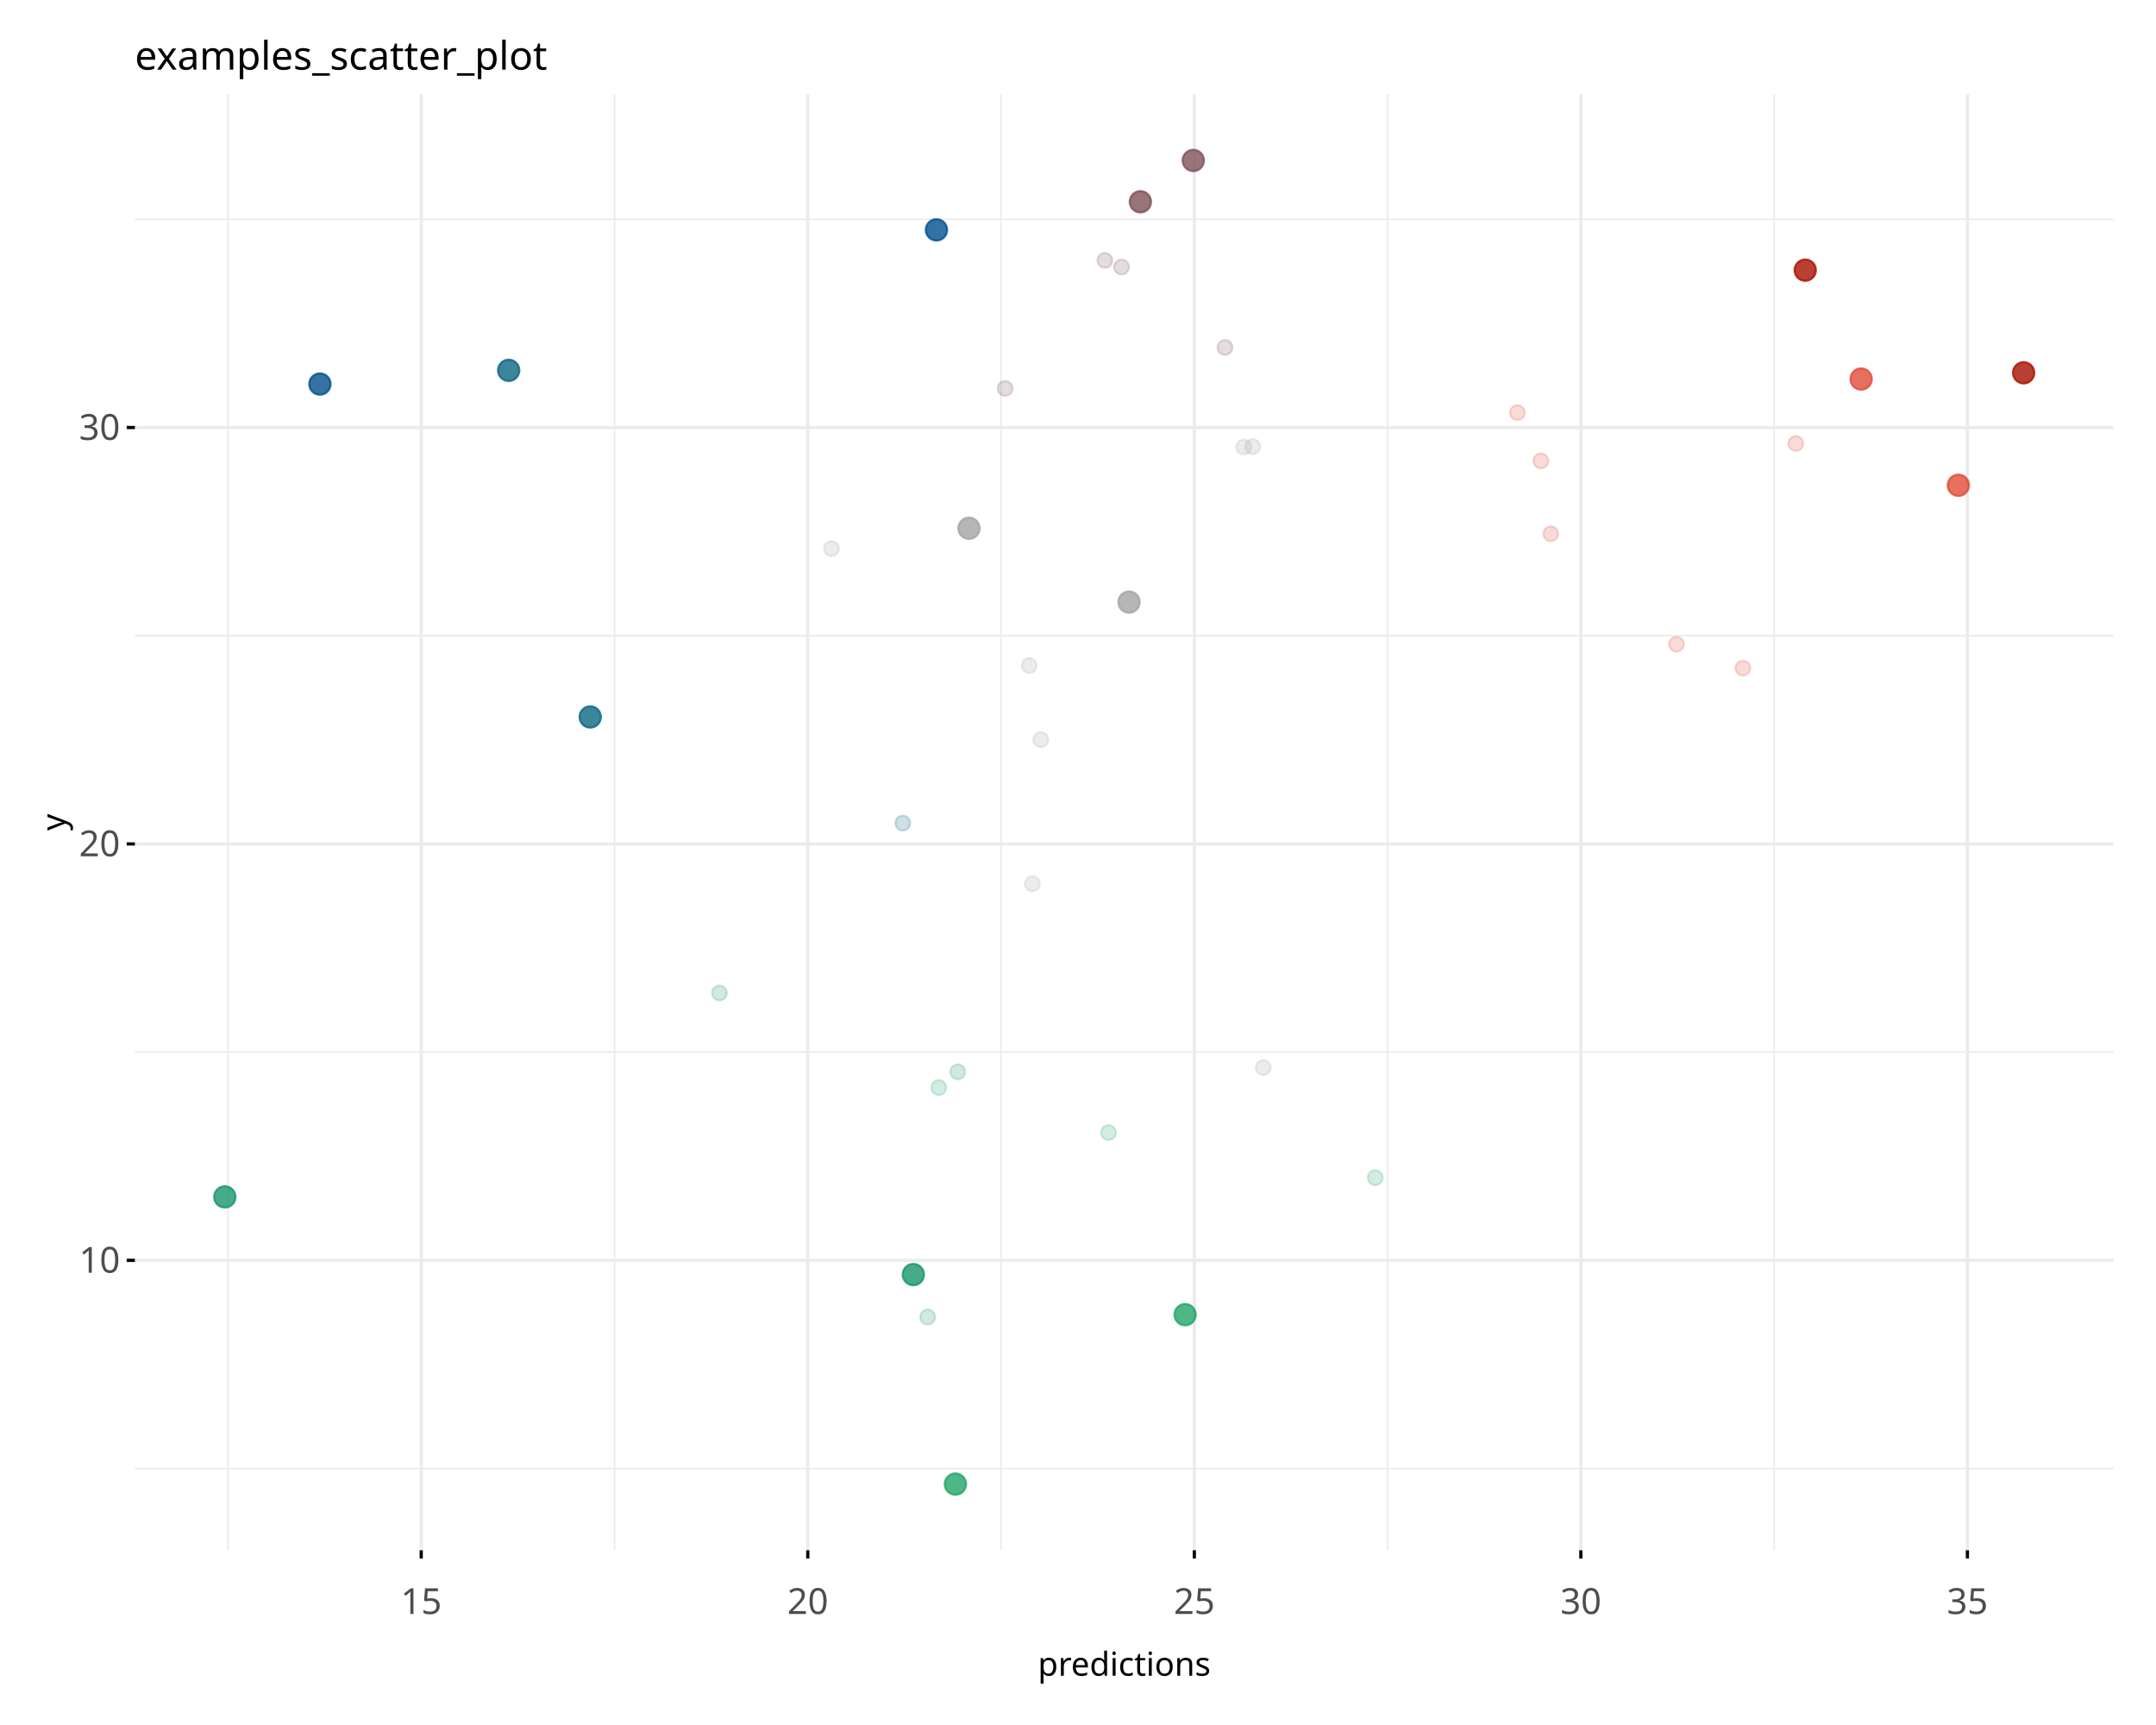
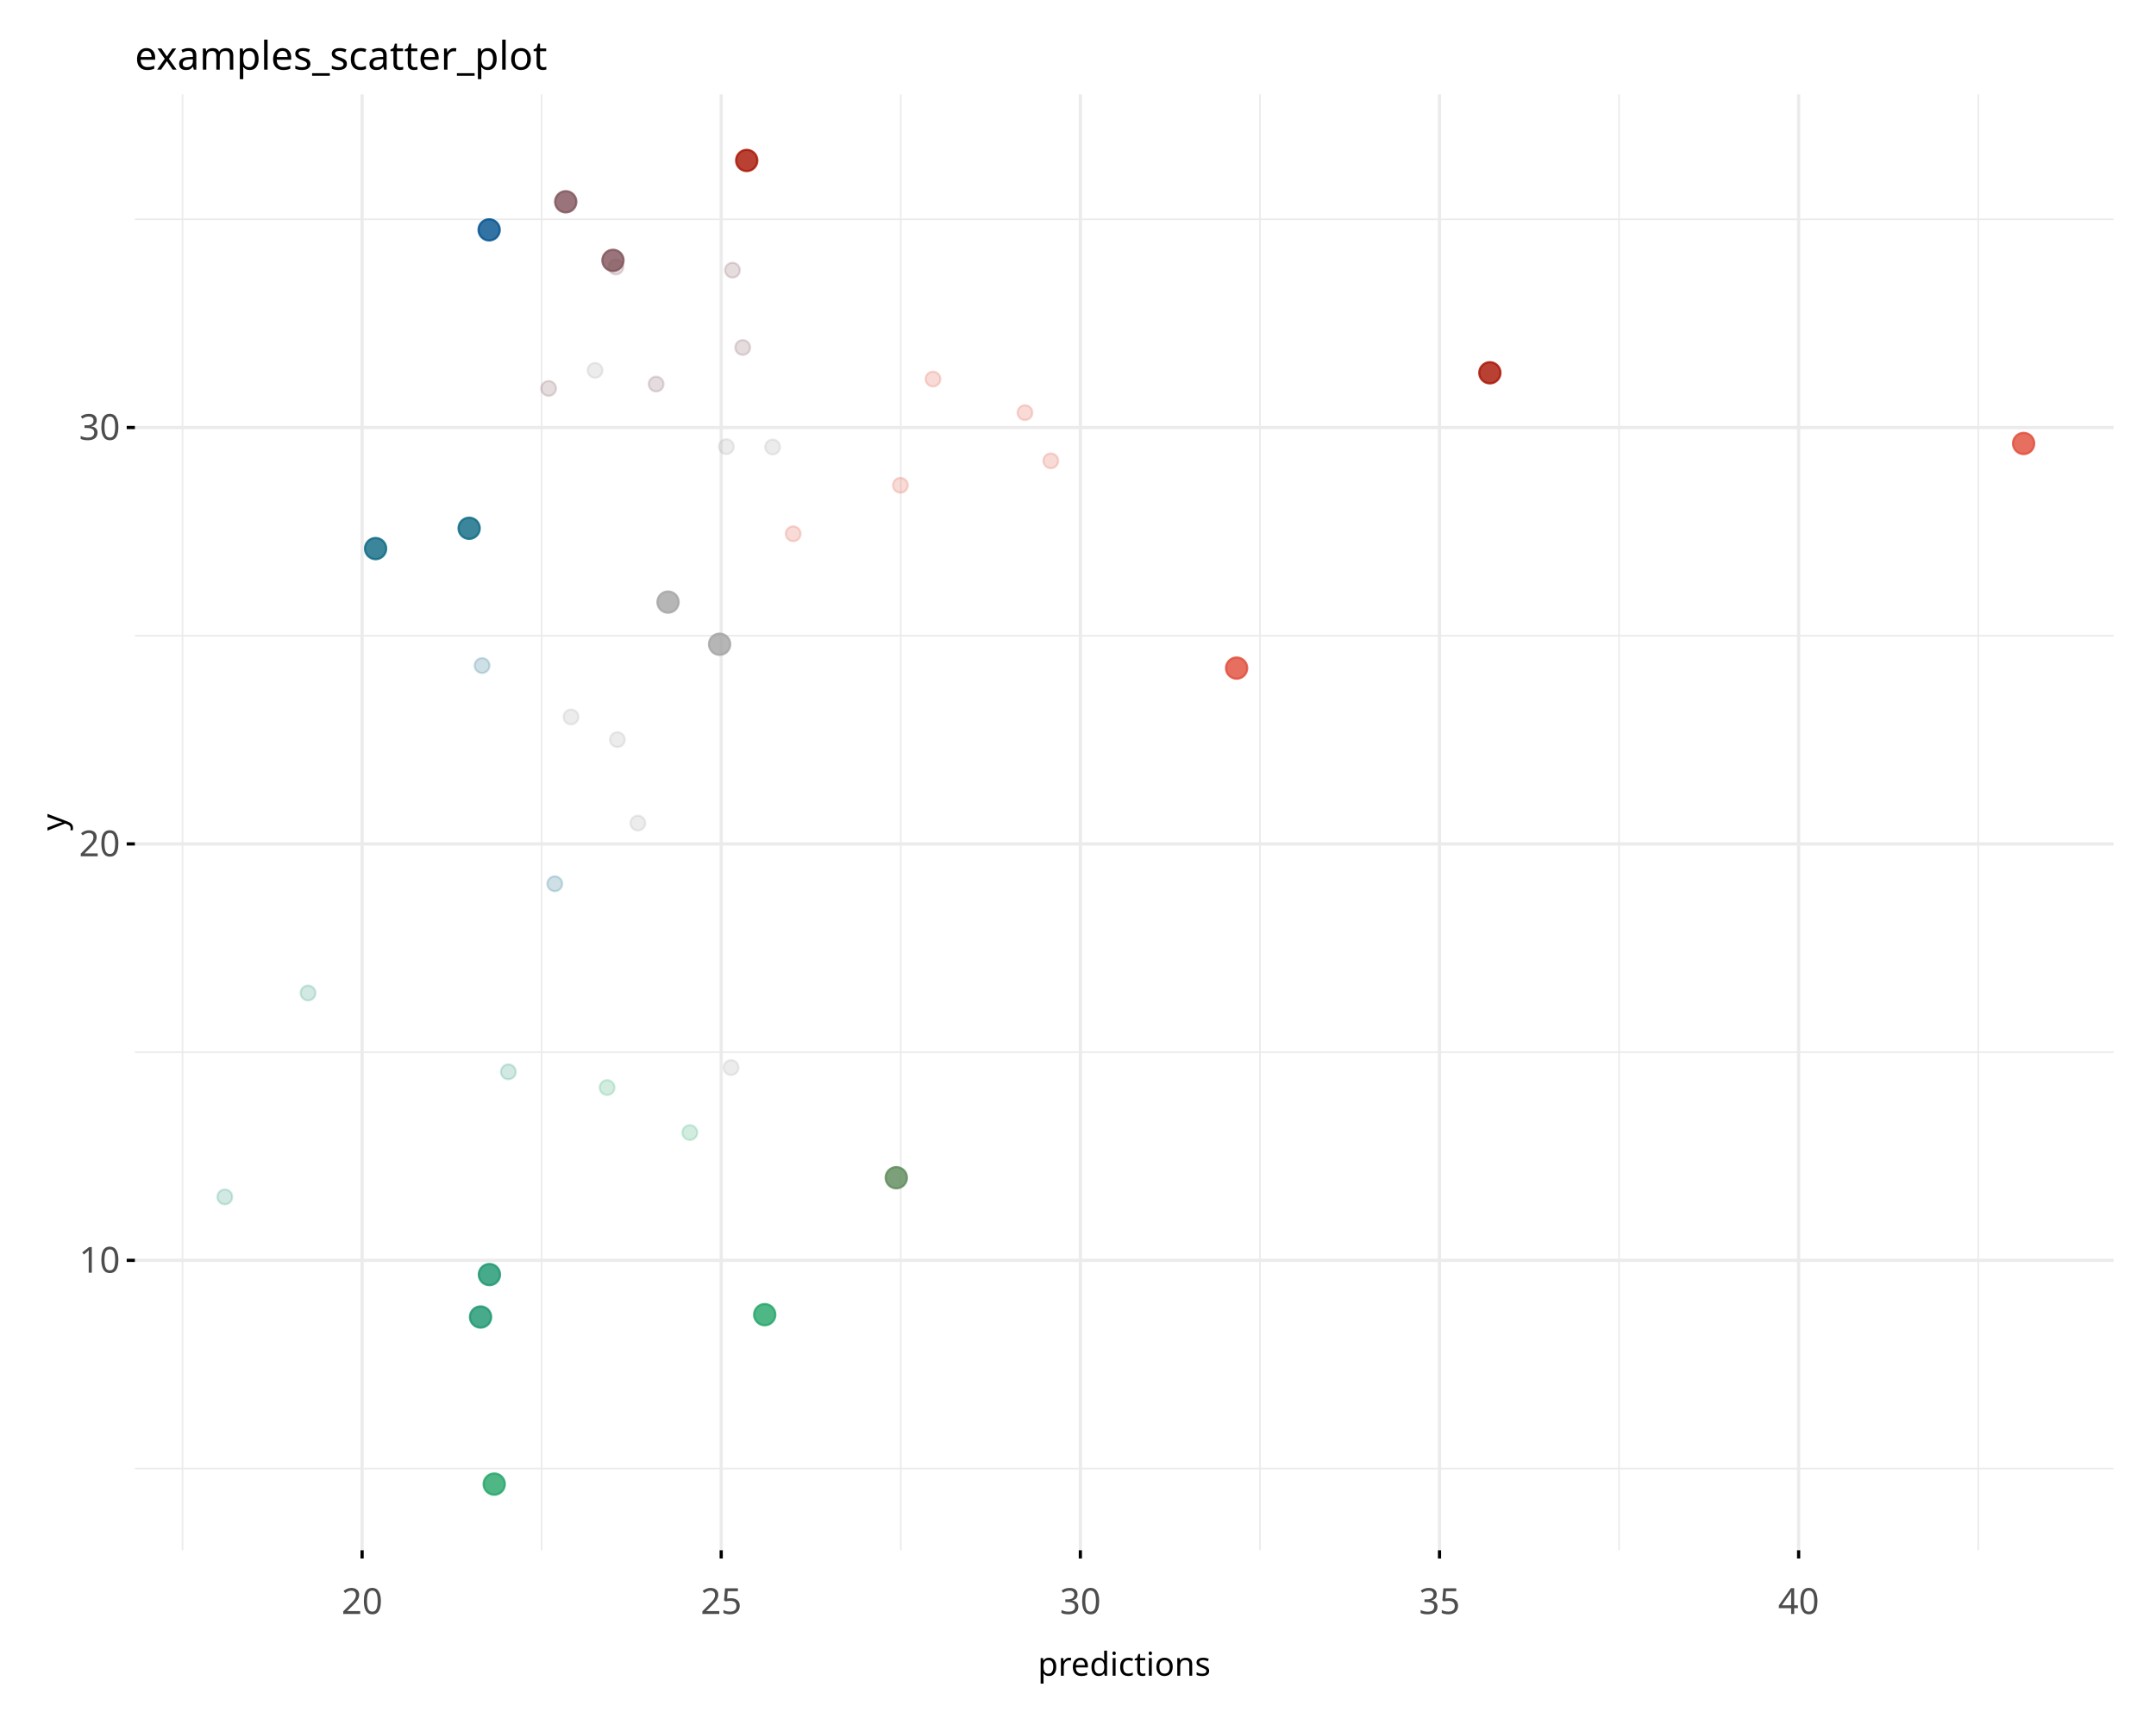
<svg xmlns="http://www.w3.org/2000/svg" class="svglite" data-engine-version="2.0" width="720.00pt" height="576.00pt" viewBox="0 0 720.00 576.00">
  <defs>
    <style type="text/css">
    .svglite line, .svglite polyline, .svglite polygon, .svglite path, .svglite rect, .svglite circle {
      fill: none;
      stroke: #000000;
      stroke-linecap: round;
      stroke-linejoin: round;
      stroke-miterlimit: 10.00;
    }
  </style>
  </defs>
  <rect width="100%" height="100%" style="stroke: none; fill: #FFFFFF;" />
  <defs>
    <clipPath id="cpMC4wMHw3MjAuMDB8MC4wMHw1NzYuMDA=">
      <rect x="0.00" y="0.00" width="720.00" height="576.00" />
    </clipPath>
  </defs>
  <g clip-path="url(#cpMC4wMHw3MjAuMDB8MC4wMHw1NzYuMDA=)">
    <polyline points="45.05,490.37 705.83,490.37 " style="stroke-width: 0.53; stroke: #EBEBEB; stroke-linecap: butt;" />
    <polyline points="45.05,351.32 705.83,351.32 " style="stroke-width: 0.53; stroke: #EBEBEB; stroke-linecap: butt;" />
    <polyline points="45.05,212.27 705.83,212.27 " style="stroke-width: 0.53; stroke: #EBEBEB; stroke-linecap: butt;" />
    <polyline points="45.05,73.22 705.83,73.22 " style="stroke-width: 0.53; stroke: #EBEBEB; stroke-linecap: butt;" />
-     <polyline points="76.13,517.66 76.13,31.48 " style="stroke-width: 0.53; stroke: #EBEBEB; stroke-linecap: butt;" />
-     <polyline points="205.22,517.66 205.22,31.48 " style="stroke-width: 0.53; stroke: #EBEBEB; stroke-linecap: butt;" />
-     <polyline points="334.30,517.66 334.30,31.48 " style="stroke-width: 0.53; stroke: #EBEBEB; stroke-linecap: butt;" />
-     <polyline points="463.39,517.66 463.39,31.48 " style="stroke-width: 0.53; stroke: #EBEBEB; stroke-linecap: butt;" />
-     <polyline points="592.48,517.66 592.48,31.48 " style="stroke-width: 0.53; stroke: #EBEBEB; stroke-linecap: butt;" />
+     <polyline points="60.95,517.66 60.95,31.48 " style="stroke-width: 0.53; stroke: #EBEBEB; stroke-linecap: butt;" />
+     <polyline points="180.88,517.66 180.88,31.48 " style="stroke-width: 0.53; stroke: #EBEBEB; stroke-linecap: butt;" />
+     <polyline points="300.82,517.66 300.82,31.48 " style="stroke-width: 0.53; stroke: #EBEBEB; stroke-linecap: butt;" />
+     <polyline points="420.76,517.66 420.76,31.48 " style="stroke-width: 0.53; stroke: #EBEBEB; stroke-linecap: butt;" />
+     <polyline points="540.69,517.66 540.69,31.48 " style="stroke-width: 0.53; stroke: #EBEBEB; stroke-linecap: butt;" />
+     <polyline points="660.63,517.66 660.63,31.48 " style="stroke-width: 0.53; stroke: #EBEBEB; stroke-linecap: butt;" />
    <polyline points="45.05,420.84 705.83,420.84 " style="stroke-width: 1.07; stroke: #EBEBEB; stroke-linecap: butt;" />
    <polyline points="45.05,281.80 705.83,281.80 " style="stroke-width: 1.07; stroke: #EBEBEB; stroke-linecap: butt;" />
    <polyline points="45.05,142.75 705.83,142.75 " style="stroke-width: 1.07; stroke: #EBEBEB; stroke-linecap: butt;" />
-     <polyline points="140.67,517.66 140.67,31.48 " style="stroke-width: 1.07; stroke: #EBEBEB; stroke-linecap: butt;" />
-     <polyline points="269.76,517.66 269.76,31.48 " style="stroke-width: 1.07; stroke: #EBEBEB; stroke-linecap: butt;" />
-     <polyline points="398.85,517.66 398.85,31.48 " style="stroke-width: 1.07; stroke: #EBEBEB; stroke-linecap: butt;" />
-     <polyline points="527.93,517.66 527.93,31.48 " style="stroke-width: 1.07; stroke: #EBEBEB; stroke-linecap: butt;" />
-     <polyline points="657.02,517.66 657.02,31.48 " style="stroke-width: 1.07; stroke: #EBEBEB; stroke-linecap: butt;" />
-     <circle cx="309.79" cy="439.77" r="2.49" style="stroke-width: 0.71; stroke: #19956E; stroke-opacity: 0.20; fill: #19956E; fill-opacity: 0.20;" />
-     <circle cx="240.26" cy="331.57" r="2.49" style="stroke-width: 0.71; stroke: #19956E; stroke-opacity: 0.20; fill: #19956E; fill-opacity: 0.20;" />
-     <circle cx="559.86" cy="215.12" r="2.49" style="stroke-width: 0.71; stroke: #E04B39; stroke-opacity: 0.20; fill: #E04B39; fill-opacity: 0.20;" />
-     <circle cx="506.76" cy="137.79" r="2.49" style="stroke-width: 0.71; stroke: #E04B39; stroke-opacity: 0.20; fill: #E04B39; fill-opacity: 0.20;" />
-     <circle cx="301.49" cy="274.84" r="2.49" style="stroke-width: 0.71; stroke: #0A6882; stroke-opacity: 0.20; fill: #0A6882; fill-opacity: 0.20;" />
-     <circle cx="418.35" cy="149.14" r="2.49" style="stroke-width: 0.71; stroke: #A4A4A4; stroke-opacity: 0.20; fill: #A4A4A4; fill-opacity: 0.20;" />
-     <circle cx="374.55" cy="89.16" r="2.49" style="stroke-width: 0.71; stroke: #805259; stroke-opacity: 0.20; fill: #805259; fill-opacity: 0.20;" />
-     <circle cx="599.71" cy="148.08" r="2.49" style="stroke-width: 0.71; stroke: #E04B39; stroke-opacity: 0.20; fill: #E04B39; fill-opacity: 0.20;" />
-     <circle cx="415.36" cy="149.26" r="2.49" style="stroke-width: 0.71; stroke: #A4A4A4; stroke-opacity: 0.20; fill: #A4A4A4; fill-opacity: 0.20;" />
-     <circle cx="368.98" cy="86.94" r="2.49" style="stroke-width: 0.71; stroke: #805259; stroke-opacity: 0.20; fill: #805259; fill-opacity: 0.20;" />
-     <circle cx="343.71" cy="222.24" r="2.49" style="stroke-width: 0.71; stroke: #A4A4A4; stroke-opacity: 0.20; fill: #A4A4A4; fill-opacity: 0.20;" />
-     <circle cx="319.85" cy="357.90" r="2.49" style="stroke-width: 0.71; stroke: #19956E; stroke-opacity: 0.20; fill: #19956E; fill-opacity: 0.20;" />
-     <circle cx="517.88" cy="178.23" r="2.49" style="stroke-width: 0.71; stroke: #E04B39; stroke-opacity: 0.20; fill: #E04B39; fill-opacity: 0.20;" />
-     <circle cx="514.57" cy="153.88" r="2.49" style="stroke-width: 0.71; stroke: #E04B39; stroke-opacity: 0.20; fill: #E04B39; fill-opacity: 0.20;" />
-     <circle cx="370.17" cy="378.18" r="2.49" style="stroke-width: 0.71; stroke: #22A567; stroke-opacity: 0.20; fill: #22A567; fill-opacity: 0.20;" />
-     <circle cx="459.28" cy="393.25" r="2.49" style="stroke-width: 0.71; stroke: #22A567; stroke-opacity: 0.20; fill: #22A567; fill-opacity: 0.20;" />
-     <circle cx="582.03" cy="223.09" r="2.49" style="stroke-width: 0.71; stroke: #E04B39; stroke-opacity: 0.20; fill: #E04B39; fill-opacity: 0.20;" />
-     <circle cx="421.89" cy="356.48" r="2.49" style="stroke-width: 0.71; stroke: #A4A4A4; stroke-opacity: 0.20; fill: #A4A4A4; fill-opacity: 0.20;" />
-     <circle cx="409.09" cy="116.03" r="2.49" style="stroke-width: 0.71; stroke: #805259; stroke-opacity: 0.20; fill: #805259; fill-opacity: 0.20;" />
-     <circle cx="313.50" cy="363.15" r="2.49" style="stroke-width: 0.71; stroke: #22A567; stroke-opacity: 0.20; fill: #22A567; fill-opacity: 0.20;" />
-     <circle cx="335.67" cy="129.70" r="2.49" style="stroke-width: 0.71; stroke: #805259; stroke-opacity: 0.20; fill: #805259; fill-opacity: 0.20;" />
-     <circle cx="277.67" cy="183.18" r="2.49" style="stroke-width: 0.71; stroke: #A4A4A4; stroke-opacity: 0.20; fill: #A4A4A4; fill-opacity: 0.20;" />
-     <circle cx="344.75" cy="295.10" r="2.49" style="stroke-width: 0.71; stroke: #A4A4A4; stroke-opacity: 0.20; fill: #A4A4A4; fill-opacity: 0.20;" />
-     <circle cx="347.59" cy="246.97" r="2.49" style="stroke-width: 0.71; stroke: #A4A4A4; stroke-opacity: 0.20; fill: #A4A4A4; fill-opacity: 0.20;" />
-     <circle cx="377.04" cy="201.05" r="3.56" style="stroke-width: 0.71; stroke: #A4A4A4; stroke-opacity: 0.80; fill: #A4A4A4; fill-opacity: 0.80;" />
-     <circle cx="654.00" cy="162.04" r="3.56" style="stroke-width: 0.71; stroke: #E04B39; stroke-opacity: 0.80; fill: #E04B39; fill-opacity: 0.80;" />
-     <circle cx="169.87" cy="123.66" r="3.56" style="stroke-width: 0.71; stroke: #0A6882; stroke-opacity: 0.80; fill: #0A6882; fill-opacity: 0.80;" />
-     <circle cx="621.53" cy="126.57" r="3.56" style="stroke-width: 0.71; stroke: #E04B39; stroke-opacity: 0.80; fill: #E04B39; fill-opacity: 0.80;" />
-     <circle cx="380.83" cy="67.38" r="3.56" style="stroke-width: 0.71; stroke: #805259; stroke-opacity: 0.80; fill: #805259; fill-opacity: 0.80;" />
-     <circle cx="398.50" cy="53.58" r="3.56" style="stroke-width: 0.71; stroke: #805259; stroke-opacity: 0.80; fill: #805259; fill-opacity: 0.80;" />
-     <circle cx="395.77" cy="438.98" r="3.56" style="stroke-width: 0.71; stroke: #22A567; stroke-opacity: 0.80; fill: #22A567; fill-opacity: 0.80;" />
-     <circle cx="312.73" cy="76.75" r="3.56" style="stroke-width: 0.71; stroke: #00508C; stroke-opacity: 0.80; fill: #00508C; fill-opacity: 0.80;" />
-     <circle cx="106.84" cy="128.24" r="3.56" style="stroke-width: 0.71; stroke: #00508C; stroke-opacity: 0.80; fill: #00508C; fill-opacity: 0.80;" />
-     <circle cx="602.86" cy="90.21" r="3.56" style="stroke-width: 0.71; stroke: #A71200; stroke-opacity: 0.80; fill: #A71200; fill-opacity: 0.80;" />
-     <circle cx="197.10" cy="239.40" r="3.56" style="stroke-width: 0.71; stroke: #0A6882; stroke-opacity: 0.80; fill: #0A6882; fill-opacity: 0.80;" />
-     <circle cx="675.79" cy="124.48" r="3.56" style="stroke-width: 0.71; stroke: #A71200; stroke-opacity: 0.80; fill: #A71200; fill-opacity: 0.80;" />
-     <circle cx="323.59" cy="176.40" r="3.56" style="stroke-width: 0.71; stroke: #A4A4A4; stroke-opacity: 0.80; fill: #A4A4A4; fill-opacity: 0.80;" />
-     <circle cx="305.01" cy="425.60" r="3.56" style="stroke-width: 0.71; stroke: #19956E; stroke-opacity: 0.80; fill: #19956E; fill-opacity: 0.80;" />
-     <circle cx="75.08" cy="399.66" r="3.56" style="stroke-width: 0.71; stroke: #19956E; stroke-opacity: 0.80; fill: #19956E; fill-opacity: 0.80;" />
-     <circle cx="319.06" cy="495.56" r="3.56" style="stroke-width: 0.71; stroke: #22A567; stroke-opacity: 0.80; fill: #22A567; fill-opacity: 0.80;" />
+     <polyline points="120.92,517.66 120.92,31.48 " style="stroke-width: 1.07; stroke: #EBEBEB; stroke-linecap: butt;" />
+     <polyline points="240.85,517.66 240.85,31.48 " style="stroke-width: 1.07; stroke: #EBEBEB; stroke-linecap: butt;" />
+     <polyline points="360.79,517.66 360.79,31.48 " style="stroke-width: 1.07; stroke: #EBEBEB; stroke-linecap: butt;" />
+     <polyline points="480.73,517.66 480.73,31.48 " style="stroke-width: 1.07; stroke: #EBEBEB; stroke-linecap: butt;" />
+     <polyline points="600.66,517.66 600.66,31.48 " style="stroke-width: 1.07; stroke: #EBEBEB; stroke-linecap: butt;" />
+     <circle cx="300.69" cy="162.04" r="2.49" style="stroke-width: 0.71; stroke: #E04B39; stroke-opacity: 0.20; fill: #E04B39; fill-opacity: 0.20;" />
+     <circle cx="102.87" cy="331.57" r="2.49" style="stroke-width: 0.71; stroke: #19956E; stroke-opacity: 0.20; fill: #19956E; fill-opacity: 0.20;" />
+     <circle cx="198.73" cy="123.66" r="2.49" style="stroke-width: 0.71; stroke: #A4A4A4; stroke-opacity: 0.20; fill: #A4A4A4; fill-opacity: 0.20;" />
+     <circle cx="311.58" cy="126.57" r="2.49" style="stroke-width: 0.71; stroke: #E04B39; stroke-opacity: 0.20; fill: #E04B39; fill-opacity: 0.20;" />
+     <circle cx="342.29" cy="137.79" r="2.49" style="stroke-width: 0.71; stroke: #E04B39; stroke-opacity: 0.20; fill: #E04B39; fill-opacity: 0.20;" />
+     <circle cx="213.02" cy="274.84" r="2.49" style="stroke-width: 0.71; stroke: #A4A4A4; stroke-opacity: 0.20; fill: #A4A4A4; fill-opacity: 0.20;" />
+     <circle cx="242.56" cy="149.14" r="2.49" style="stroke-width: 0.71; stroke: #A4A4A4; stroke-opacity: 0.20; fill: #A4A4A4; fill-opacity: 0.20;" />
+     <circle cx="205.68" cy="89.16" r="2.49" style="stroke-width: 0.71; stroke: #805259; stroke-opacity: 0.20; fill: #805259; fill-opacity: 0.20;" />
+     <circle cx="258.01" cy="149.26" r="2.49" style="stroke-width: 0.71; stroke: #A4A4A4; stroke-opacity: 0.20; fill: #A4A4A4; fill-opacity: 0.20;" />
+     <circle cx="160.99" cy="222.24" r="2.49" style="stroke-width: 0.71; stroke: #0A6882; stroke-opacity: 0.20; fill: #0A6882; fill-opacity: 0.20;" />
+     <circle cx="219.12" cy="128.24" r="2.49" style="stroke-width: 0.71; stroke: #805259; stroke-opacity: 0.20; fill: #805259; fill-opacity: 0.20;" />
+     <circle cx="169.76" cy="357.90" r="2.49" style="stroke-width: 0.71; stroke: #19956E; stroke-opacity: 0.20; fill: #19956E; fill-opacity: 0.20;" />
+     <circle cx="264.89" cy="178.23" r="2.49" style="stroke-width: 0.71; stroke: #E04B39; stroke-opacity: 0.20; fill: #E04B39; fill-opacity: 0.20;" />
+     <circle cx="244.61" cy="90.21" r="2.49" style="stroke-width: 0.71; stroke: #805259; stroke-opacity: 0.20; fill: #805259; fill-opacity: 0.20;" />
+     <circle cx="350.92" cy="153.88" r="2.49" style="stroke-width: 0.71; stroke: #E04B39; stroke-opacity: 0.20; fill: #E04B39; fill-opacity: 0.20;" />
+     <circle cx="190.70" cy="239.40" r="2.49" style="stroke-width: 0.71; stroke: #A4A4A4; stroke-opacity: 0.20; fill: #A4A4A4; fill-opacity: 0.20;" />
+     <circle cx="230.37" cy="378.18" r="2.49" style="stroke-width: 0.71; stroke: #22A567; stroke-opacity: 0.20; fill: #22A567; fill-opacity: 0.20;" />
+     <circle cx="244.15" cy="356.48" r="2.49" style="stroke-width: 0.71; stroke: #A4A4A4; stroke-opacity: 0.20; fill: #A4A4A4; fill-opacity: 0.20;" />
+     <circle cx="248.03" cy="116.03" r="2.49" style="stroke-width: 0.71; stroke: #805259; stroke-opacity: 0.20; fill: #805259; fill-opacity: 0.20;" />
+     <circle cx="202.75" cy="363.15" r="2.49" style="stroke-width: 0.71; stroke: #22A567; stroke-opacity: 0.20; fill: #22A567; fill-opacity: 0.20;" />
+     <circle cx="183.21" cy="129.70" r="2.49" style="stroke-width: 0.71; stroke: #805259; stroke-opacity: 0.20; fill: #805259; fill-opacity: 0.20;" />
+     <circle cx="75.08" cy="399.66" r="2.49" style="stroke-width: 0.71; stroke: #19956E; stroke-opacity: 0.20; fill: #19956E; fill-opacity: 0.20;" />
+     <circle cx="185.27" cy="295.10" r="2.49" style="stroke-width: 0.71; stroke: #0A6882; stroke-opacity: 0.20; fill: #0A6882; fill-opacity: 0.20;" />
+     <circle cx="206.18" cy="246.97" r="2.49" style="stroke-width: 0.71; stroke: #A4A4A4; stroke-opacity: 0.20; fill: #A4A4A4; fill-opacity: 0.20;" />
+     <circle cx="160.48" cy="439.77" r="3.56" style="stroke-width: 0.71; stroke: #19956E; stroke-opacity: 0.80; fill: #19956E; fill-opacity: 0.80;" />
+     <circle cx="223.09" cy="201.05" r="3.56" style="stroke-width: 0.71; stroke: #A4A4A4; stroke-opacity: 0.80; fill: #A4A4A4; fill-opacity: 0.80;" />
+     <circle cx="240.31" cy="215.12" r="3.56" style="stroke-width: 0.71; stroke: #A4A4A4; stroke-opacity: 0.80; fill: #A4A4A4; fill-opacity: 0.80;" />
+     <circle cx="188.93" cy="67.38" r="3.56" style="stroke-width: 0.71; stroke: #805259; stroke-opacity: 0.80; fill: #805259; fill-opacity: 0.80;" />
+     <circle cx="249.37" cy="53.58" r="3.56" style="stroke-width: 0.71; stroke: #A71200; stroke-opacity: 0.80; fill: #A71200; fill-opacity: 0.80;" />
+     <circle cx="255.38" cy="438.98" r="3.56" style="stroke-width: 0.71; stroke: #22A567; stroke-opacity: 0.80; fill: #22A567; fill-opacity: 0.80;" />
+     <circle cx="675.79" cy="148.08" r="3.56" style="stroke-width: 0.71; stroke: #E04B39; stroke-opacity: 0.80; fill: #E04B39; fill-opacity: 0.80;" />
+     <circle cx="163.35" cy="76.75" r="3.56" style="stroke-width: 0.71; stroke: #00508C; stroke-opacity: 0.80; fill: #00508C; fill-opacity: 0.80;" />
+     <circle cx="204.70" cy="86.94" r="3.56" style="stroke-width: 0.71; stroke: #805259; stroke-opacity: 0.80; fill: #805259; fill-opacity: 0.80;" />
+     <circle cx="497.54" cy="124.48" r="3.56" style="stroke-width: 0.71; stroke: #A71200; stroke-opacity: 0.80; fill: #A71200; fill-opacity: 0.80;" />
+     <circle cx="299.32" cy="393.25" r="3.56" style="stroke-width: 0.71; stroke: #5C8A59; stroke-opacity: 0.80; fill: #5C8A59; fill-opacity: 0.80;" />
+     <circle cx="156.67" cy="176.40" r="3.56" style="stroke-width: 0.71; stroke: #0A6882; stroke-opacity: 0.80; fill: #0A6882; fill-opacity: 0.80;" />
+     <circle cx="412.97" cy="223.09" r="3.56" style="stroke-width: 0.71; stroke: #E04B39; stroke-opacity: 0.80; fill: #E04B39; fill-opacity: 0.80;" />
+     <circle cx="125.43" cy="183.18" r="3.56" style="stroke-width: 0.71; stroke: #0A6882; stroke-opacity: 0.80; fill: #0A6882; fill-opacity: 0.80;" />
+     <circle cx="163.44" cy="425.60" r="3.56" style="stroke-width: 0.71; stroke: #19956E; stroke-opacity: 0.80; fill: #19956E; fill-opacity: 0.80;" />
+     <circle cx="165.05" cy="495.56" r="3.56" style="stroke-width: 0.71; stroke: #22A567; stroke-opacity: 0.80; fill: #22A567; fill-opacity: 0.80;" />
    <text x="40.12" y="424.97" text-anchor="end" style="font-size: 12.00px; fill: #4D4D4D; font-family: sans;" textLength="13.35px" lengthAdjust="spacingAndGlyphs">10</text>
    <text x="40.12" y="285.92" text-anchor="end" style="font-size: 12.00px; fill: #4D4D4D; font-family: sans;" textLength="13.35px" lengthAdjust="spacingAndGlyphs">20</text>
    <text x="40.12" y="146.88" text-anchor="end" style="font-size: 12.00px; fill: #4D4D4D; font-family: sans;" textLength="13.35px" lengthAdjust="spacingAndGlyphs">30</text>
    <polyline points="42.31,420.84 45.05,420.84 " style="stroke-width: 1.07; stroke-linecap: butt;" />
    <polyline points="42.31,281.80 45.05,281.80 " style="stroke-width: 1.07; stroke-linecap: butt;" />
    <polyline points="42.31,142.75 45.05,142.75 " style="stroke-width: 1.07; stroke-linecap: butt;" />
-     <polyline points="140.67,520.40 140.67,517.66 " style="stroke-width: 1.07; stroke-linecap: butt;" />
-     <polyline points="269.76,520.40 269.76,517.66 " style="stroke-width: 1.07; stroke-linecap: butt;" />
-     <polyline points="398.85,520.40 398.85,517.66 " style="stroke-width: 1.07; stroke-linecap: butt;" />
-     <polyline points="527.93,520.40 527.93,517.66 " style="stroke-width: 1.07; stroke-linecap: butt;" />
-     <polyline points="657.02,520.40 657.02,517.66 " style="stroke-width: 1.07; stroke-linecap: butt;" />
-     <text x="140.67" y="538.92" text-anchor="middle" style="font-size: 12.00px; fill: #4D4D4D; font-family: sans;" textLength="13.35px" lengthAdjust="spacingAndGlyphs">15</text>
-     <text x="269.76" y="538.92" text-anchor="middle" style="font-size: 12.00px; fill: #4D4D4D; font-family: sans;" textLength="13.35px" lengthAdjust="spacingAndGlyphs">20</text>
-     <text x="398.85" y="538.92" text-anchor="middle" style="font-size: 12.00px; fill: #4D4D4D; font-family: sans;" textLength="13.35px" lengthAdjust="spacingAndGlyphs">25</text>
-     <text x="527.93" y="538.92" text-anchor="middle" style="font-size: 12.00px; fill: #4D4D4D; font-family: sans;" textLength="13.35px" lengthAdjust="spacingAndGlyphs">30</text>
-     <text x="657.02" y="538.92" text-anchor="middle" style="font-size: 12.00px; fill: #4D4D4D; font-family: sans;" textLength="13.35px" lengthAdjust="spacingAndGlyphs">35</text>
+     <polyline points="120.92,520.40 120.92,517.66 " style="stroke-width: 1.07; stroke-linecap: butt;" />
+     <polyline points="240.85,520.40 240.85,517.66 " style="stroke-width: 1.07; stroke-linecap: butt;" />
+     <polyline points="360.79,520.40 360.79,517.66 " style="stroke-width: 1.07; stroke-linecap: butt;" />
+     <polyline points="480.73,520.40 480.73,517.66 " style="stroke-width: 1.07; stroke-linecap: butt;" />
+     <polyline points="600.66,520.40 600.66,517.66 " style="stroke-width: 1.07; stroke-linecap: butt;" />
+     <text x="120.92" y="538.92" text-anchor="middle" style="font-size: 12.00px; fill: #4D4D4D; font-family: sans;" textLength="13.35px" lengthAdjust="spacingAndGlyphs">20</text>
+     <text x="240.85" y="538.92" text-anchor="middle" style="font-size: 12.00px; fill: #4D4D4D; font-family: sans;" textLength="13.35px" lengthAdjust="spacingAndGlyphs">25</text>
+     <text x="360.79" y="538.92" text-anchor="middle" style="font-size: 12.00px; fill: #4D4D4D; font-family: sans;" textLength="13.35px" lengthAdjust="spacingAndGlyphs">30</text>
+     <text x="480.73" y="538.92" text-anchor="middle" style="font-size: 12.00px; fill: #4D4D4D; font-family: sans;" textLength="13.35px" lengthAdjust="spacingAndGlyphs">35</text>
+     <text x="600.66" y="538.92" text-anchor="middle" style="font-size: 12.00px; fill: #4D4D4D; font-family: sans;" textLength="13.35px" lengthAdjust="spacingAndGlyphs">40</text>
    <text x="375.44" y="559.54" text-anchor="middle" style="font-size: 11.00px; font-family: sans;" textLength="53.20px" lengthAdjust="spacingAndGlyphs">predictions</text>
    <text transform="translate(21.74,274.57) rotate(-90)" text-anchor="middle" style="font-size: 11.00px; font-family: sans;" textLength="5.50px" lengthAdjust="spacingAndGlyphs">y</text>
    <text x="45.05" y="23.26" style="font-size: 13.20px; font-family: sans;" textLength="132.10px" lengthAdjust="spacingAndGlyphs">examples_scatter_plot</text>
  </g>
</svg>
